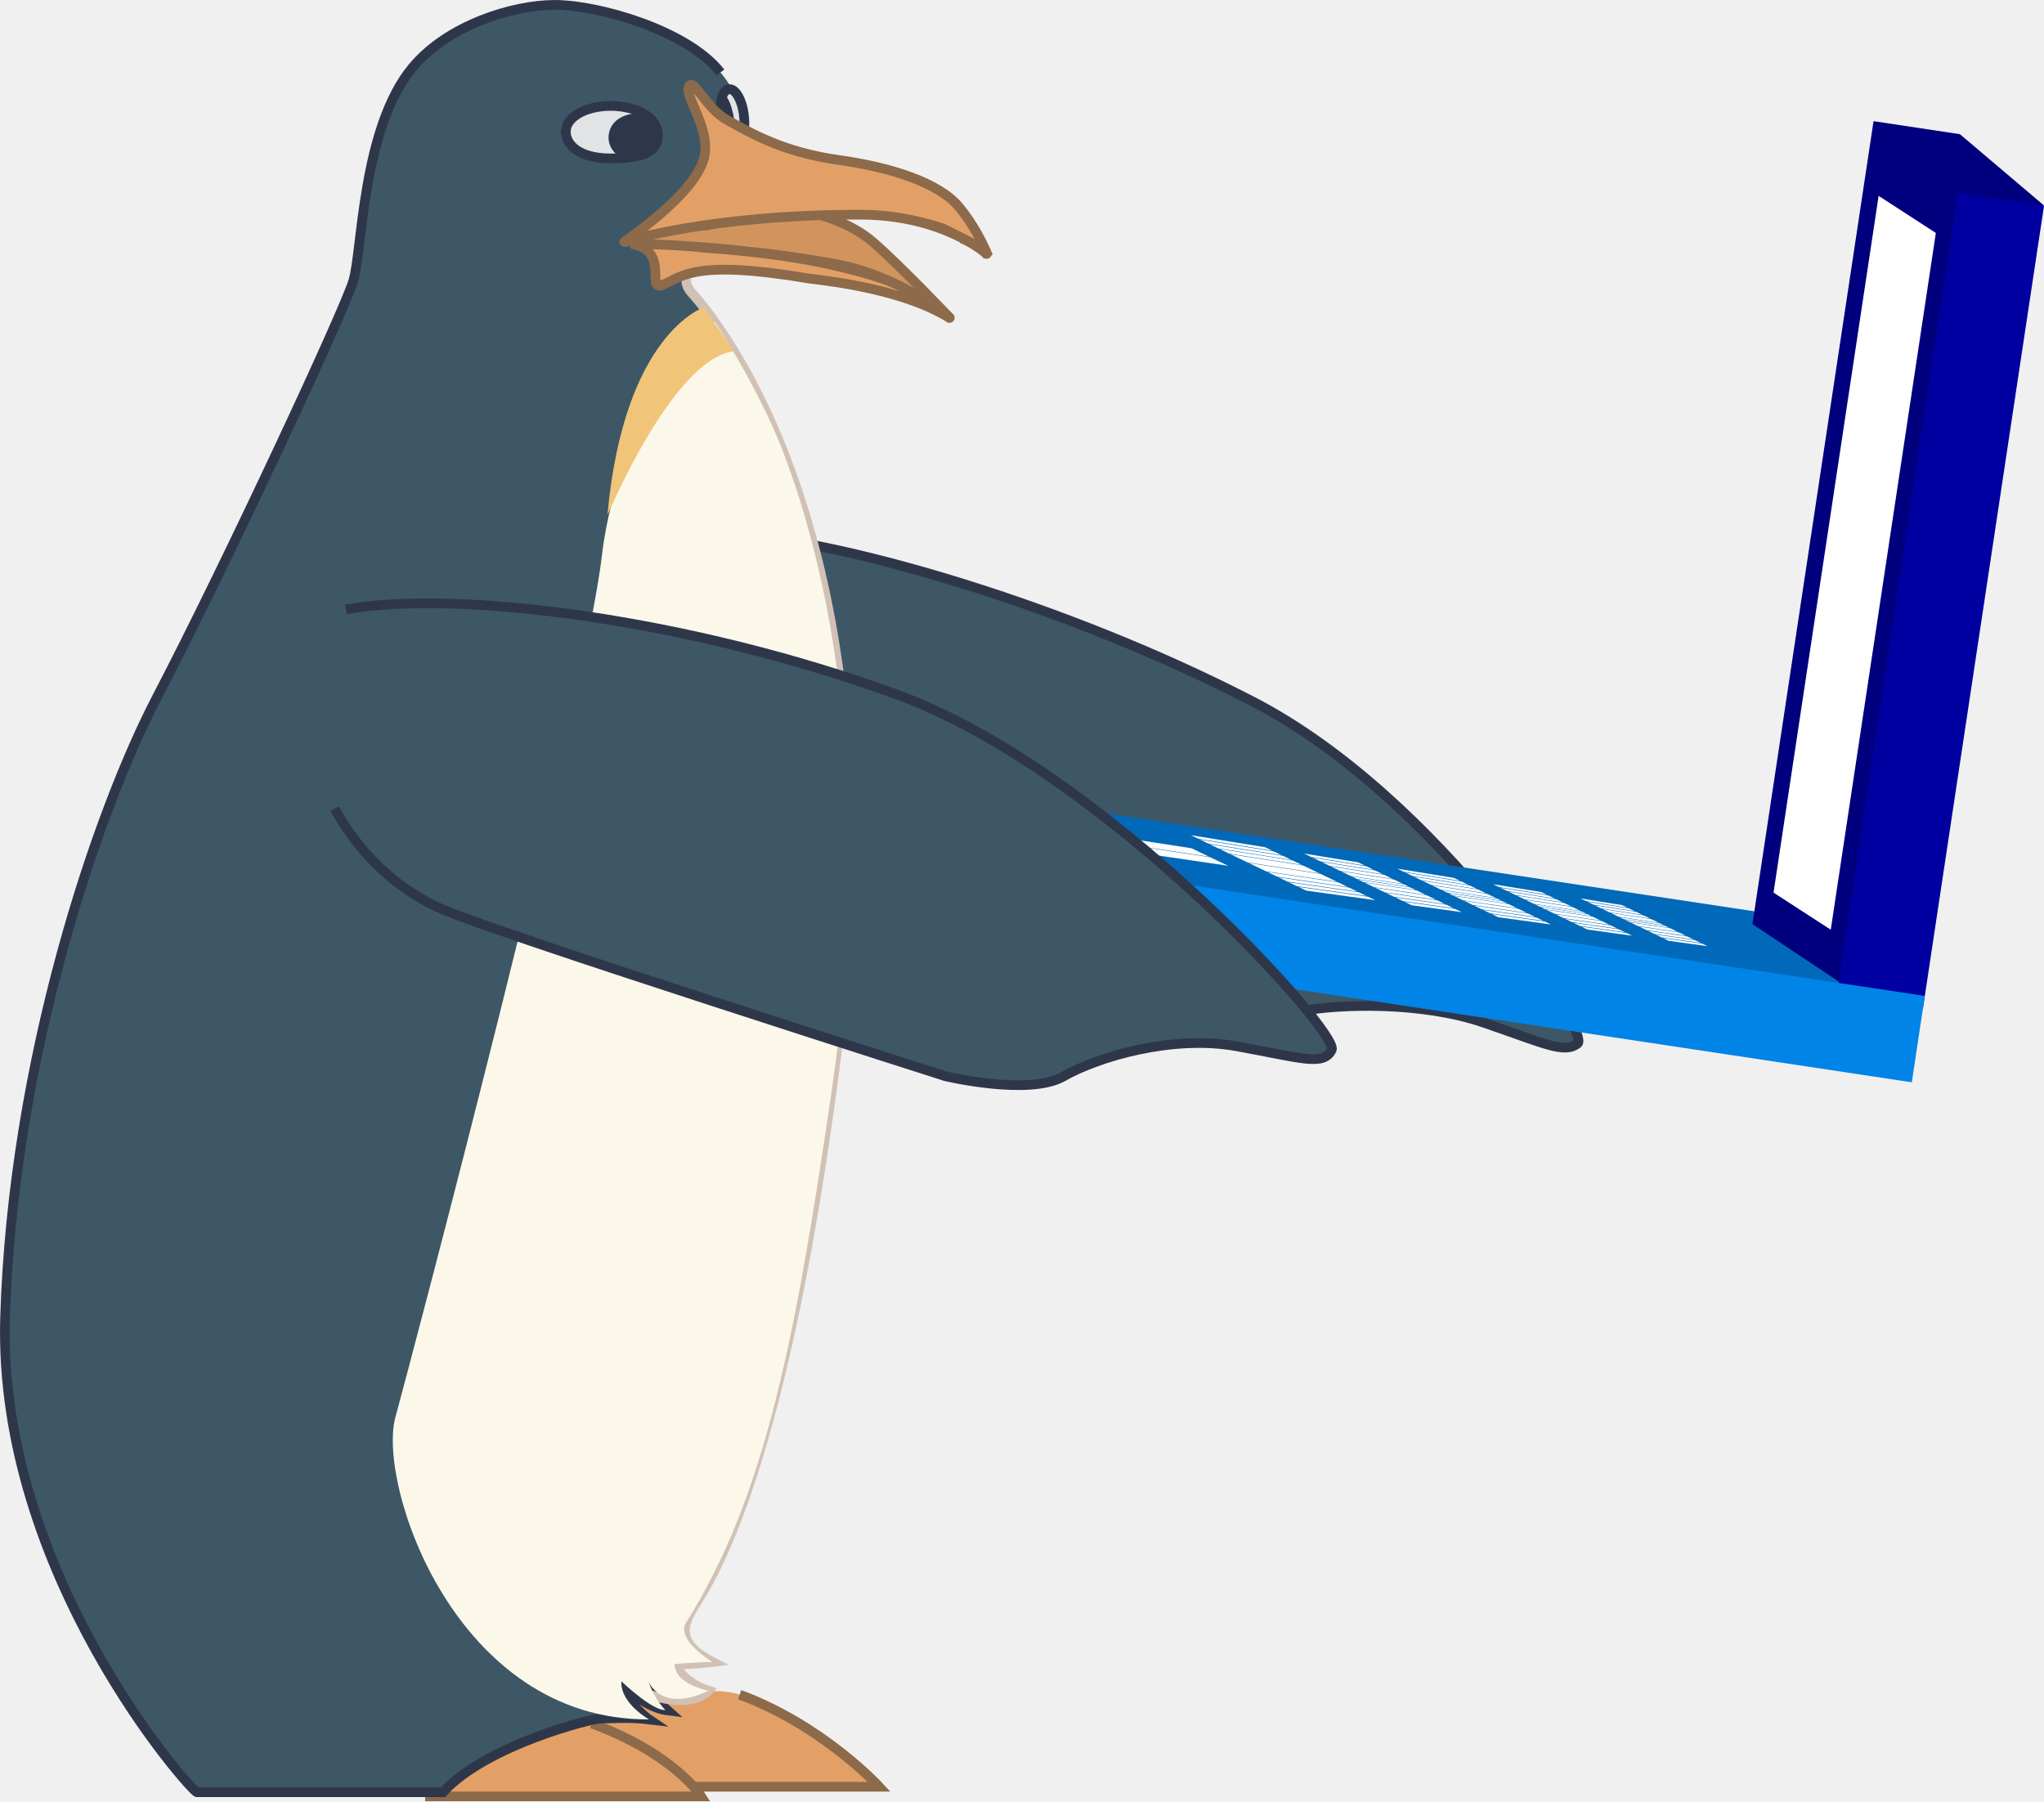
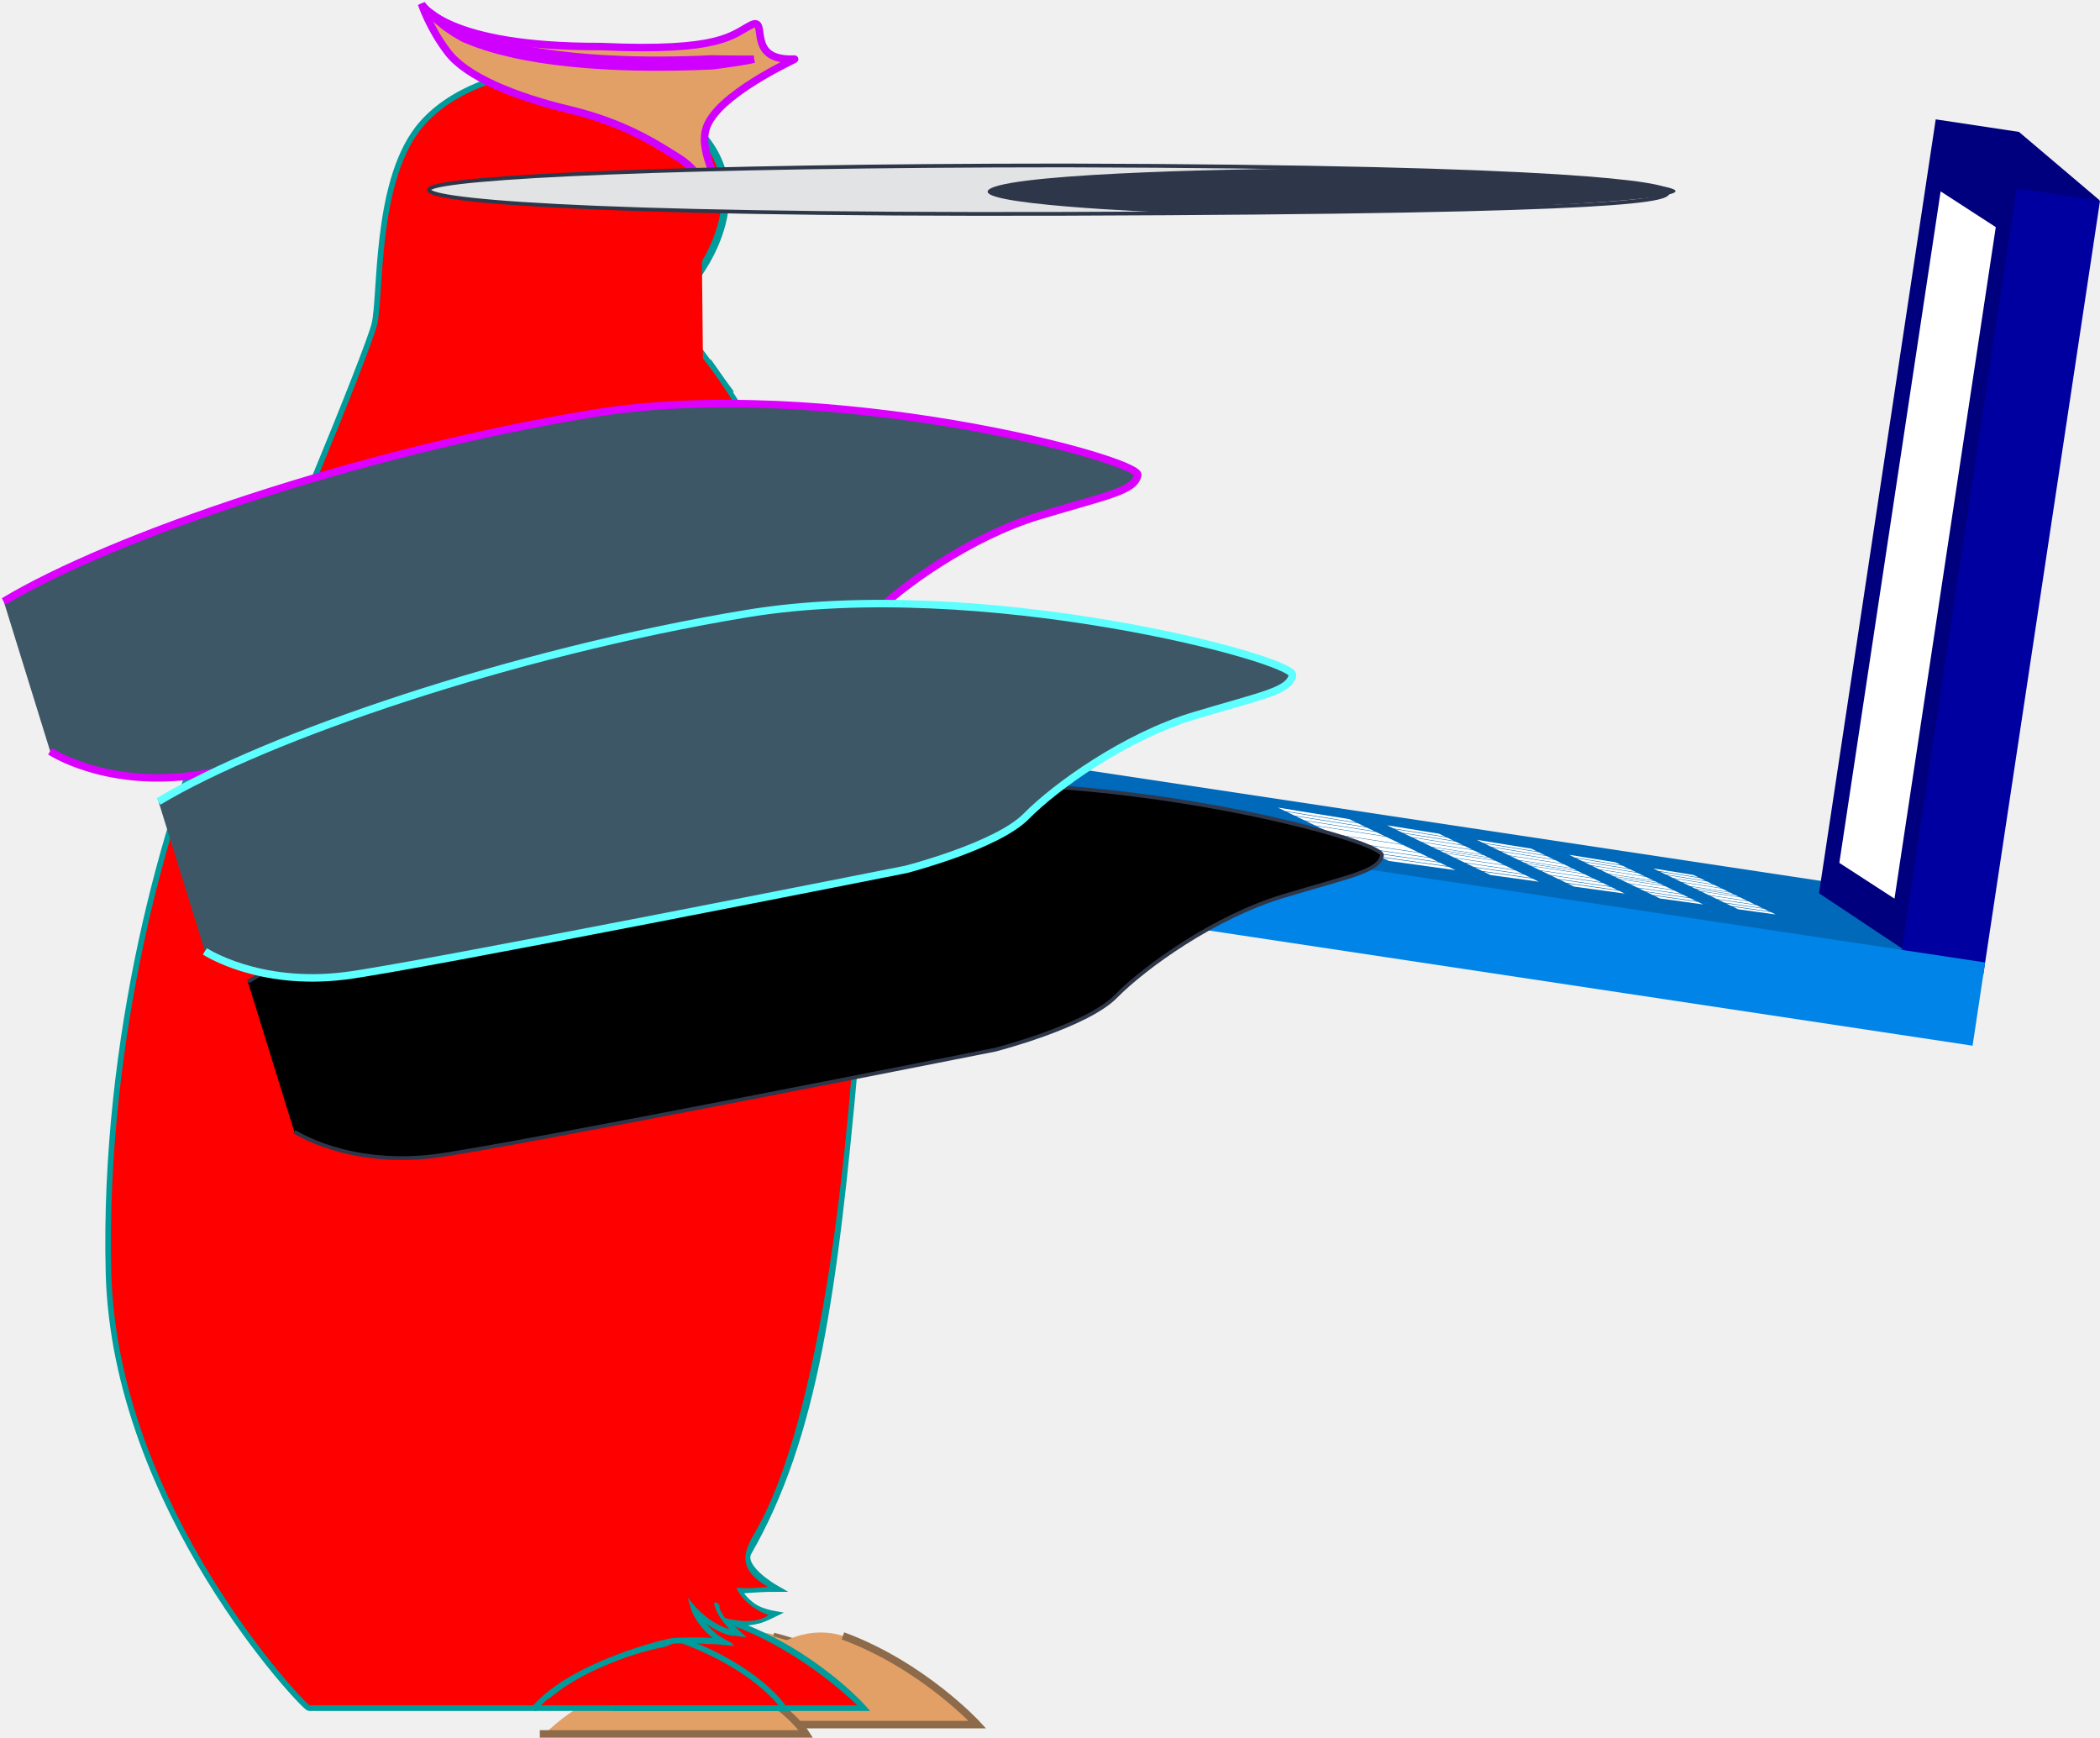
- <svg xmlns="http://www.w3.org/2000/svg" viewBox="0,0,105.299,92.792" height="92.792" width="105.299" version="1.1">
-   <g transform="translate(-218.0574,-133.6041)">
-     <g style="mix-blend-mode: normal" stroke-dashoffset="0" stroke-dasharray="" stroke-miterlimit="10" stroke-linejoin="miter" data-paper-data="{&quot;isPaintingLayer&quot;:true}">
-       <g stroke-linecap="butt" stroke-width="0.5" data-paper-data="{&quot;index&quot;:null}">
-         <path stroke="none" fill-rule="nonzero" fill="#e3a066" d="M243.263,225.58c3.93,-6.624 9.541,-4.651 9.541,-4.651c5.87,1.571 9.56,4.651 9.56,4.651h-19.1" />
-         <path stroke="#8d6a4a" fill-rule="evenodd" fill="none" d="M252.462,220.836c5.87,1.571 9.901,4.744 9.901,4.744h-19.459" />
+ <svg xmlns="http://www.w3.org/2000/svg" version="1.1" width="279.338" height="231.135" viewBox="0,0,279.338,231.135">
+   <g transform="translate(-86.72313,-64.5484)">
+     <g stroke-miterlimit="10">
+       <g stroke-width="0.5">
+         <path d="M166.749,293.775c9.779,-16.484 23.742,-11.573 23.742,-11.573c14.607,3.909 23.79,11.573 23.79,11.573h-47.531" fill="#e3a066" fill-rule="nonzero" stroke="none" />
+         <path d="M189.642,281.968c14.607,3.908 24.638,11.806 24.638,11.806h-48.424" fill="none" fill-rule="evenodd" stroke="#8d6a4a" />
      </g>
-       <g stroke-linecap="butt" stroke-width="0.5" data-paper-data="{&quot;index&quot;:null}">
-         <path stroke="none" fill-rule="nonzero" fill="#e3a066" d="M249.389,225.651c2.938,-6.624 7.02,-4.651 7.02,-4.651c4.276,1.571 6.943,4.651 6.943,4.651h-13.962" />
-         <path stroke="#8d6a4a" fill-rule="evenodd" fill="none" d="M256.16,220.906c4.276,1.571 7.191,4.744 7.191,4.744h-14.225" />
+       <g stroke-width="1">
+         <path d="M181.993,293.951c7.31,-16.484 17.469,-11.573 17.469,-11.573c10.64,3.909 17.276,11.573 17.276,11.573h-34.745" fill="#e3a066" fill-rule="nonzero" stroke="none" />
+         <path d="M198.844,282.144c10.64,3.908 17.894,11.806 17.894,11.806h-35.398" fill="none" fill-rule="evenodd" stroke="#8d6a4a" />
      </g>
-       <g stroke-linecap="butt" stroke-width="0.5" data-paper-data="{&quot;index&quot;:null}">
-         <path stroke="none" fill-rule="nonzero" fill="#3e5766" d="M255.47,161.066c6.041,0.358 17.602,3.76 27.118,8.674c9.516,4.913 17.442,17.074 16.748,17.619c-0.694,0.545 -1.694,0.006 -4.851,-1.074c-3.157,-1.081 -7.374,-0.977 -9.448,-0.584c-2.074,0.393 -6.068,-1.178 -6.068,-1.178c0,0 -20.656,-9.703 -23.289,-11.234c-3.392,-1.971 -3.97,-4.863 -3.97,-4.863" />
-         <path stroke="#2e374a" fill-rule="evenodd" fill="none" d="M255.47,161.066c6.041,0.358 17.602,3.76 27.118,8.674c9.516,4.913 17.442,17.074 16.748,17.619c-0.694,0.545 -1.694,0.006 -4.851,-1.074c-3.157,-1.081 -7.374,-0.977 -9.448,-0.584c-2.074,0.393 -6.068,-1.178 -6.068,-1.178c0,0 -20.656,-9.703 -23.289,-11.234c-3.392,-1.971 -3.97,-4.863 -3.97,-4.863" />
+       <g stroke-width="1">
+         <path d="M159.183,295.183c8.015,-7.874 20.701,-9.342 20.701,-9.342c10.64,3.909 14.044,9.342 14.044,9.342h-34.745" fill="#e3a066" fill-rule="nonzero" stroke="none" />
+         <path d="M179.885,285.841c10.64,3.909 14.044,9.342 14.044,9.342h-35.398" fill="none" fill-rule="evenodd" stroke="#8d6a4a" />
      </g>
-       <g stroke-linecap="butt" stroke-width="0.5" data-paper-data="{&quot;index&quot;:null}">
-         <path stroke="none" fill-rule="nonzero" fill="#e3a066" d="M240.223,226.146c3.221,-3.164 8.319,-3.754 8.319,-3.754c4.276,1.571 5.643,3.754 5.643,3.754h-13.962" />
-         <path stroke="#8d6a4a" fill-rule="evenodd" fill="none" d="M248.541,222.392c4.276,1.571 5.643,3.754 5.643,3.754h-14.225" />
-       </g>
-       <path stroke-linecap="butt" stroke-width="0.5" stroke="none" fill-rule="nonzero" fill="#3e5766" data-paper-data="{&quot;index&quot;:null}" d="M255.171,137.335c0.22,0.259 0.405,0.521 0.559,0.786c0.066,0.298 0.196,0.57 0.376,0.802c1.231,3.416 -1.973,6.892 -1.973,6.892c0,0 -1.572,2.816 0.187,3.625c-0.725,13.473 -2.933,41.428 -2.959,41.898c-0.038,0.675 -0.057,28.183 0.06,28.711c0.195,0.874 1.02,1.667 1.02,1.667c-1.354,-0.169 -2.371,-1.498 -2.371,-1.498c0.27,1.181 1.423,1.962 1.423,1.962c-1.021,-0.124 -2.054,-0.046 -2.516,-0.043c-0.42,0.002 -5.865,1.35 -8.099,3.797h-12.672c-0.252,0 -10.285,-11.222 -9.884,-24.47c0.401,-13.248 4.733,-26.011 7.818,-31.929c3.582,-6.873 9.657,-19.915 10.121,-21.465c0.464,-1.55 0.451,-7.855 3.049,-10.988c1.805,-2.177 5.158,-3.227 7.341,-3.227c2.182,0 6.719,1.354 8.523,3.481z" />
-       <path stroke-linecap="butt" stroke-width="NaN" stroke="none" fill-rule="nonzero" fill="#d2945d" d="M251.693,146.315c0,0 -0.456,-0.667 0.03,-1.085c0.641,-0.551 3.48,-1.933 3.48,-1.933c0,0 2.352,0.416 3.568,0.809c1.204,0.39 3.691,1.54 3.691,1.54l3.959,3.849c0,0 -3.39,-1.445 -5.988,-2.006c-2.264,-0.489 -8.739,-1.174 -8.739,-1.174z" />
-       <path stroke-linecap="butt" stroke-width="0.5" stroke="#2e374a" fill-rule="evenodd" fill="none" data-paper-data="{&quot;index&quot;:null}" d="M251.421,220.049c0.139,0.888 1.019,1.667 1.019,1.667c-1.354,-0.169 -2.371,-1.498 -2.371,-1.498c0.27,1.181 1.423,1.962 1.423,1.962c-1.021,-0.124 -2.054,-0.046 -2.515,-0.043c-0.42,0.002 -5.866,1.35 -8.1,3.797h-12.672c-0.252,0 -10.286,-11.222 -9.885,-24.47c0.402,-13.248 4.733,-26.011 7.818,-31.929c3.583,-6.873 9.657,-19.915 10.121,-21.465c0.464,-1.55 0.451,-7.855 3.049,-10.988c1.805,-2.177 5.159,-3.227 7.341,-3.227c2.182,0 6.8,1.287 8.524,3.481" />
-       <g stroke-linecap="butt" stroke-width="0.5" data-paper-data="{&quot;index&quot;:null}">
-         <path stroke="#d1c1b5" fill-rule="evenodd" fill="none" d="M253.614,147.038c0,0 -0.508,0.993 0.037,1.603c0.678,0.759 11.03,12.037 7.441,39.743c-2.941,22.698 -6.962,27.307 -7.438,28.24c-0.317,0.621 -0.861,1.588 1.107,2.6c0,0 -1.258,0.156 -1.959,0.103c0,0 0.422,0.951 1.751,1.374c0,0 -0.722,0.914 -2.95,0.239" />
-         <g stroke="none" fill-rule="nonzero">
-           <path fill="#fbf8ea" d="M254.864,150.172c0,0 1.951,2.863 3.367,6.275c3.091,7.805 4.712,19.386 2.687,33.247c-1.868,12.784 -3.416,20.988 -7.513,27.495c-0.562,0.892 1.357,2.037 1.357,2.037c-0.839,0 -1.959,0.103 -1.959,0.103c0.025,1.055 1.751,1.374 1.751,1.374c-2.479,1.182 -3.099,-0.494 -3.099,-0.494c0.344,0.981 0.878,1.489 0.878,1.489c-0.674,0.042 -2.264,-1.48 -2.264,-1.48c-0.063,1.139 1.423,1.962 1.423,1.962c-9.98,0.065 -14.013,-12.109 -13.065,-15.568c0.948,-3.459 9.776,-36.959 10.638,-44.384c0.861,-7.426 5.801,-12.056 5.801,-12.056" />
-           <path fill="#f0c579" d="M249.351,160.124c0.857,-9.372 4.968,-10.684 4.968,-10.684l1.547,2.259c-3.2,0.412 -6.526,8.538 -6.515,8.425" />
+       <g fill-rule="nonzero" stroke="none">
+         <path d="M207.098,174.671l1.67,-11.073l139.355,21.018l-1.67,11.073l-128.457,-12.076z" fill="#0069b9" stroke-width="0" />
+         <path d="M328.683,183.362l15.526,-102.938l11.073,1.67l10.71,9.081l-23.129,101.623z" fill="#00007e" stroke-width="0" />
+         <path d="M339.462,192.538l15.526,-102.938l11.073,1.67l-15.526,102.938z" fill="#0000a1" stroke-width="0" />
+         <path d="M217.877,183.847l1.67,-11.073l131.235,19.794l-1.67,11.073z" fill="#0084e7" stroke-width="0" />
+         <path d="M331.389,179.325l13.472,-89.322l7.336,4.756l-13.472,89.322z" fill="#ffffff" stroke-width="0" />
+         <g fill="#ffffff" stroke-width="1">
+           <path d="M301.38,181.105l-0.577,-0.277l5.992,0.912l0.552,0.265z" />
+           <path d="M298.462,179.703l6.075,0.952l0.939,0.451l-6.032,-0.931z" />
+           <path d="M321.139,185.33l-5.042,-0.718l-0.829,-0.398l5.075,0.734z" />
+           <path d="M303.311,182.033l-1.066,-0.512l5.942,0.888l1.023,0.492z" />
+           <path d="M302.103,181.452l-0.584,-0.281l5.966,0.899l0.559,0.269z" />
+           <path d="M282.561,177.568l-6.755,-1.043l-1.147,-0.551l6.803,1.065z" />
+           <path d="M305.555,183.111l-0.898,-0.431l5.857,0.847l0.86,0.413z" />
+           <path d="M304.491,182.6l-1.03,-0.495l5.899,0.867l0.988,0.475z" />
+           <path d="M299.593,180.246l6.032,0.931l1.028,0.494l-5.992,-0.912z" />
+           <path d="M284.682,178.588l-6.682,-1.007l-0.676,-0.325l6.71,1.021z" />
+           <path d="M313.997,183.603l-0.989,-0.475l5.148,0.769l0.951,0.457z" />
+           <path d="M278.82,177.974l-0.679,-0.327l6.681,1.007l0.652,0.313z" />
+           <path d="M312.867,183.06l-0.54,-0.259l5.169,0.779l0.518,0.249z" />
+           <path d="M314.73,182.25l0.869,0.417l-5.227,-0.807l-0.905,-0.435z" />
+           <path d="M297.232,179.112l-0.829,-0.399l6.148,0.987l0.793,0.381z" />
+           <path d="M315.101,184.134l-0.954,-0.458l5.111,0.751l0.918,0.441z" />
+           <path d="M277.183,177.188l-1.228,-0.59l6.755,1.043l1.183,0.568z" />
+           <path d="M313.782,181.795l0.783,0.377l-5.263,-0.824l-0.816,-0.392z" />
+           <path d="M291.588,180.31l-1.151,-0.553l6.986,1.044l1.1,0.529z" />
+           <path d="M292.852,180.917l-1.113,-0.535l6.935,1.019l1.064,0.511z" />
+           <path d="M321.323,185.419l0.717,0.345l-5.011,-0.703l-0.748,-0.359z" />
+           <path d="M293.991,181.464l-0.973,-0.468l6.886,0.996l0.928,0.446z" />
+           <path d="M280.127,176.399l-6.844,-1.086l-0.97,-0.466l6.885,1.105z" />
+           <path d="M308.304,180.868l-0.764,-0.367l5.327,0.855l0.733,0.352z" />
+           <path d="M285.087,177.185l-0.901,-0.433l7.228,1.16l0.858,0.413z" />
+           <path d="M311.559,184.029l0.777,0.373l-5.784,-0.812l-0.812,-0.39z" />
+           <path d="M297.415,179.199l6.112,0.969l0.846,0.407l-6.075,-0.951z" />
+           <path d="M281.297,176.961l-6.803,-1.065l-1.029,-0.495l6.844,1.086z" />
+           <path d="M290.296,179.689l-0.632,-0.304l7.014,1.057l0.603,0.29z" />
+           <path d="M285.269,177.273l7.186,1.14l0.914,0.439l-7.142,-1.119z" />
+           <path d="M289.524,179.318l-0.627,-0.301l7.044,1.072l0.597,0.287z" />
+           <path d="M287.456,178.324l-1.066,-0.512l7.142,1.118l1.016,0.488z" />
+           <path d="M287.606,178.396l7.092,1.095l1.102,0.529l-7.044,-1.072z" />
+           <path d="M312.188,182.734l-0.531,-0.255l5.191,0.79l0.509,0.245z" />
+           <path d="M272.11,174.75l-0.895,-0.43l6.921,1.122l0.859,0.413z" />
+           <path d="M270.916,175.771l-9.283,-1.433l-1.247,-0.599l9.348,1.464z" />
+           <path d="M302.063,183.03l0.793,0.381l-6.761,-0.935l-0.832,-0.4z" />
+           <path d="M286.8,179.606l-6.606,-0.971l-1.233,-0.593l6.654,0.994z" />
+           <path d="M279.404,179.85l0.923,0.443l-8.85,-1.225l-0.974,-0.468z" />
+           <path d="M263.983,175.467l-2.142,-1.029l-0.059,-0.028l9.283,1.433l2.099,1.009z" />
+           <path d="M283.984,176.655l-0.832,-0.4l7.266,1.178l0.794,0.382z" />
+           <path d="M290.569,181.417l0.859,0.413l-6.44,-0.891l-0.896,-0.43z" />
+           <path d="M307.338,180.403l-0.709,-0.341l5.355,0.868l0.681,0.327z" />
+           <path d="M266.334,176.598l-2.212,-1.063l9.181,1.384l2.108,1.013z" />
+           <path d="M296.201,178.616l-0.768,-0.369l6.181,1.002l0.735,0.353z" />
+           <path d="M270.298,178.503l-1.035,-0.497l8.955,1.275l0.98,0.471z" />
+           <path d="M312.54,184.5l0.733,0.352l-5.75,-0.796l-0.766,-0.368z" />
+           <path d="M317.234,185.159l5.011,0.703l0.677,0.325l-4.982,-0.689z" />
+           <path d="M288.098,180.23l-6.559,-0.948l-1.194,-0.574l6.606,0.971z" />
+           <path d="M289.453,180.88l0.912,0.438l-6.477,-0.909l-0.952,-0.457z" />
+           <path d="M269.57,175.124l-9.348,-1.464l-1.117,-0.537l9.406,1.492z" />
+           <path d="M278.034,179.192l-8.955,-1.275l-1.135,-0.545l9.014,1.303z" />
+           <path d="M301.017,182.527l0.841,0.404l-6.8,-0.954l-0.883,-0.424z" />
+           <path d="M310.521,181.933l5.227,0.807l0.059,0.028l0.9,0.433l-5.191,-0.79z" />
+           <path d="M276.791,178.595l-9.014,-1.303l-1.293,-0.621l9.078,1.334z" />
+           <path d="M289.268,180.792l-6.517,-0.928l-1.046,-0.503l6.559,0.948z" />
+           <path d="M267.126,173.95l-9.461,-1.518l-0.971,-0.467l9.511,1.542z" />
+           <path d="M268.328,174.527l-9.406,-1.492l-1.055,-0.507l9.461,1.518z" />
+           <path d="M245.554,172.69l-2.405,-1.156l13.627,2.103c0.02,0.01 0.039,0.019 0.059,0.028c0.828,0.398 1.562,0.751 2.202,1.057z" />
+           <path d="M243.326,173.216l-8.716,-1.281l-5.221,-2.506l-0.059,-0.028l8.924,1.377z" />
+           <path d="M261.477,175.884l-13.364,-1.964l-2.419,-1.163l13.483,2.032c1.062,0.509 1.838,0.878 2.3,1.094z" />
        </g>
      </g>
-       <g stroke-linecap="butt" data-paper-data="{&quot;index&quot;:null}">
-         <path stroke-width="1" stroke="none" fill-rule="nonzero" fill="#e2e3e4" d="M256.323,139.192c0.121,0.576 0.151,1.506 -0.311,1.624c-0.541,0.139 -0.693,-0.525 -0.779,-0.99c-0.071,-0.384 -0.171,-1.372 0.275,-1.647c0.345,-0.153 0.68,0.372 0.815,1.013" />
-         <path stroke-width="1" stroke="none" fill-rule="nonzero" fill="#2e374a" d="M255.914,140.821c-0.019,0.069 -0.218,0.014 -0.218,0.014c0,0 -0.272,-0.209 -0.426,-0.798c-0.153,-0.588 -0.072,-1.18 -0.072,-1.18c0,0 0.015,-0.307 0.093,-0.359c0.078,-0.053 0.335,0.083 0.529,0.948c0.195,0.867 0.092,1.376 0.092,1.376" />
-         <path stroke-width="0.5" stroke="#2e374a" fill-rule="evenodd" fill="none" d="M256.019,140.858c-0.541,0.139 -0.693,-0.525 -0.779,-0.99c-0.071,-0.384 -0.171,-1.372 0.275,-1.647c0.345,-0.153 0.68,0.372 0.815,1.013c0.121,0.576 0.151,1.506 -0.311,1.624z" />
+       <g fill="#ff0000" stroke="#009b9b">
+         <path d="M168.366,291.631c6.369,-15.649 16.183,-10.987 16.183,-10.987c10.236,3.711 16.802,10.987 16.802,10.987h-32.985" fill-rule="nonzero" stroke-width="1" />
+         <path d="M183.954,280.422c10.236,3.71 17.397,11.208 17.397,11.208h-33.605" fill-rule="evenodd" stroke-width="0.5" />
+         <path d="M157.784,291.631c7.336,-7.475 19.329,-8.869 19.329,-8.869c10.236,3.711 13.656,8.869 13.656,8.869h-32.985" fill-rule="nonzero" stroke-width="1" />
+         <path d="M177.113,282.762c10.236,3.711 13.656,8.869 13.656,8.869h-33.605" fill-rule="evenodd" stroke-width="0.5" />
+         <path d="M179.914,82.323c8.178,9.045 -1.338,20.034 -1.338,20.034c0,0 -3.343,6.652 0.917,8.564c0.058,31.828 -1.487,97.871 -1.487,98.981c0,1.594 3.569,66.58 3.915,67.826c0.575,2.066 2.628,3.937 2.628,3.937c-3.221,-0.399 -5.799,-3.539 -5.799,-3.539c0.793,2.79 3.619,4.635 3.619,4.635c-2.429,-0.293 -4.858,-0.108 -5.949,-0.1c-0.991,0.004 -13.679,3.188 -18.635,8.97h-29.937c-0.595,0 -25.773,-26.512 -26.566,-57.808c-0.793,-31.297 7.763,-61.448 14.274,-75.431c7.56,-16.237 20.197,-47.046 21.089,-50.71c0.892,-3.662 0.033,-18.557 5.759,-25.958c3.978,-5.143 11.762,-7.624 16.918,-7.624c5.154,0 16.052,3.199 20.593,8.223" fill-rule="nonzero" stroke-width="1" />
+         <path d="M180.876,112.649c0,0 4.985,6.764 8.778,14.825c8.327,18.438 13.68,45.799 10.715,78.543c-2.734,30.201 -5.312,49.583 -14.138,64.955c-1.21,2.107 3.472,4.812 3.472,4.812c-1.983,0 -4.614,0.243 -4.614,0.243c0.197,2.492 4.317,3.245 4.317,3.245c-5.7,2.791 -7.386,-1.167 -7.386,-1.167c0.942,2.318 2.271,3.519 2.271,3.519c-1.587,0.099 -5.542,-3.496 -5.542,-3.496c0,2.691 3.619,4.634 3.619,4.634c-23.568,0.153 -34.695,-28.606 -32.911,-36.778c1.784,-8.172 18.24,-87.312 19.299,-104.853c1.058,-17.542 12.12,-28.48 12.12,-28.48" fill-rule="nonzero" stroke-width="1" />
+         <path d="M169.159,136.16c0.794,-22.141 10.334,-25.239 10.334,-25.239l3.952,5.337c-7.505,0.972 -14.294,20.171 -14.285,19.902" fill-rule="nonzero" stroke-width="1" />
+         <path d="M177.511,105.247c0,0 -1.071,2.346 0.297,3.788c1.702,1.794 27.639,28.437 22.8,93.889c-3.966,53.622 -12.86,64.51 -13.862,66.715c-0.667,1.467 -1.825,3.751 2.957,6.143c0,0 -2.951,0.368 -4.614,0.244c0,0 1.121,2.247 4.317,3.245c0,0 -1.585,2.159 -6.938,0.565" fill-rule="evenodd" stroke-width="0.5" />
+         <path d="M181.922,277.728c0.446,2.097 2.627,3.937 2.627,3.937c-3.221,-0.399 -5.799,-3.539 -5.799,-3.539c0.793,2.79 3.619,4.635 3.619,4.635c-2.429,-0.293 -4.858,-0.108 -5.948,-0.1c-0.991,0.004 -13.68,3.188 -18.636,8.97h-29.936c-0.595,0 -25.774,-26.512 -26.567,-57.808c-0.792,-31.297 7.764,-61.448 14.274,-75.431c7.561,-16.237 20.197,-47.046 21.089,-50.71c0.892,-3.662 0.035,-18.557 5.759,-25.958c3.979,-5.143 11.763,-7.624 16.918,-7.624c5.155,0 16.232,3.04 20.595,8.223" fill-rule="evenodd" stroke-width="0.5" />
      </g>
-       <path stroke-linecap="butt" stroke-width="1" stroke="none" fill-rule="nonzero" fill="#e2e3e4" d="M247.217,140.215c0.102,-0.66 1.077,-1.257 2.544,-1.194c1.947,0.157 2.215,1.147 2.194,1.539c-0.026,0.476 -0.181,1.163 -2.415,1.163c-1.909,0 -2.414,-0.915 -2.322,-1.508" />
-       <path stroke-linecap="butt" stroke-width="1" stroke="none" fill-rule="nonzero" fill="#2e374a" d="M250.001,141.702c0,0 -0.75,-0.436 -0.566,-1.266c0.185,-0.827 1.108,-1.01 1.453,-0.98c0.344,0.029 0.612,0.303 0.612,0.303c0,0 0.722,0.517 0.515,1.084c-0.207,0.568 -1.143,0.82 -1.143,0.82c0,0 -0.75,0.096 -0.871,0.038" />
-       <path stroke-linecap="butt" stroke-width="0.5" stroke="#2e374a" fill-rule="evenodd" fill="none" d="M247.215,140.258c0.102,-0.66 1.077,-1.257 2.544,-1.194c1.947,0.157 2.215,1.147 2.194,1.539c-0.026,0.476 -0.181,1.163 -2.415,1.163c-1.909,0 -2.414,-0.915 -2.322,-1.508z" />
-       <path stroke-linecap="round" stroke-width="0.5" stroke="#8d6a4a" fill-rule="nonzero" fill="none" data-paper-data="{&quot;index&quot;:null}" d="M258.337,144.287c0,0 2.898,0.24 4.676,1.772c1.4,1.206 3.973,3.919 3.973,3.919" />
-       <g stroke-linecap="butt" stroke-width="0.5" data-paper-data="{&quot;index&quot;:null}">
-         <path stroke="none" fill-rule="nonzero" fill="#e3a066" d="M252.215,148.272c-0.945,0.406 0.419,-1.766 -1.642,-2.111c1.459,0.037 2.904,0.128 4.348,0.135c0.15,0.001 0.343,-0.017 0.554,-0.041c0.086,0.005 0.172,0.003 0.256,-0.005c0.36,0.003 0.729,-0.023 1.107,0.055c0.305,0.063 3.169,0.601 4.057,0.86c1.835,0.536 4.098,1.06 5.647,2.417c0.164,0.143 0.336,0.292 0.506,0.449c-1.18,-0.753 -3.346,-1.624 -7.282,-2.073c-5.925,-1.008 -6.56,-0.113 -7.552,0.314z" />
-         <path stroke="none" fill-rule="nonzero" fill="#8d6a4a" d="M252.967,146.292c0.155,-0.007 0.332,-0.015 0.528,-0.025c0.476,0.015 0.951,0.027 1.426,0.029c0.05,0 0.106,-0.002 0.165,-0.005c1.278,0.1 2.868,0.271 4.495,0.563c0.541,0.116 1.029,0.227 1.314,0.311c1.835,0.536 4.098,1.06 5.647,2.417c0.087,0.077 0.177,0.155 0.268,0.235c-0.27,-0.162 -0.575,-0.332 -0.9,-0.538c-0.343,-0.194 -0.723,-0.384 -1.134,-0.567c-0.414,-0.175 -0.854,-0.349 -1.317,-0.505c-0.927,-0.313 -1.936,-0.575 -2.955,-0.789c-2.038,-0.429 -4.111,-0.652 -5.665,-0.767c-0.39,-0.011 -0.745,-0.061 -1.06,-0.111c-0.315,-0.041 -0.591,-0.075 -0.817,-0.104c-0.227,-0.027 -0.406,-0.048 -0.528,-0.062c-0.12,-0.014 -0.187,-0.015 -0.187,-0.015z" />
-         <path stroke="#8d6a4a" fill-rule="evenodd" fill="none" d="M261.032,147.19c3.508,0.635 6.016,2.841 6.016,2.841c-1.18,-0.753 -3.346,-1.624 -7.282,-2.073c-5.925,-1.008 -6.56,-0.113 -7.552,0.314c-0.945,0.406 0.419,-1.766 -1.642,-2.111c0,0 4.954,0.032 10.459,1.029z" />
+       <g stroke="#d000ff">
+         <path d="M192.418,72.411c0.235,-0.011 -10.586,4.775 -11.813,9.37c-0.938,3.514 2.528,7.831 1.398,8.697c-0.753,0.578 -1.963,-3.004 -4.836,-4.825c-3.075,-1.949 -7.38,-4.771 -14.753,-6.536c-7.374,-1.766 -13.618,-4.399 -16.074,-7.566c-2.457,-3.168 -3.553,-6.503 -3.553,-6.503c0,0 2.951,5.769 23.874,5.692c15.989,0.724 17.431,-1.565 19.945,-2.849c2.514,-1.282 -0.942,4.84 5.811,4.519" fill="#e3a066" fill-rule="nonzero" stroke-width="1" />
+         <path d="M187.04,72.415c0,0 -0.684,0.167 -1.89,0.36c-0.605,0.089 -1.34,0.197 -2.182,0.322c-0.423,0.056 -0.873,0.116 -1.346,0.18c-0.475,0.056 -0.978,0.036 -1.499,0.07c-4.181,0.162 -9.768,0.217 -15.34,-0.23c-2.786,-0.221 -5.565,-0.562 -8.147,-1.049c-1.292,-0.243 -2.531,-0.535 -3.699,-0.839c-1.165,-0.326 -2.255,-0.678 -3.247,-1.05c-0.485,-0.215 -0.976,-0.359 -1.404,-0.59c-0.418,-0.245 -0.817,-0.478 -1.19,-0.696c-0.721,-0.486 -1.342,-0.905 -1.806,-1.32c-0.491,-0.375 -0.807,-0.75 -1.036,-0.984c-0.226,-0.238 -0.347,-0.364 -0.347,-0.364c0,0 0.142,0.103 0.408,0.295c0.265,0.193 0.64,0.484 1.17,0.779c0.505,0.33 1.171,0.643 1.924,0.997c0.777,0.315 1.656,0.637 2.6,1.044c0.962,0.361 2.023,0.704 3.162,1.022c1.145,0.298 2.36,0.584 3.631,0.824c2.543,0.48 5.292,0.817 8.051,1.036c5.523,0.444 11.08,0.39 15.235,0.228c1.037,-0.082 1.992,-0.063 2.841,-0.035c0.848,0.008 1.587,0.013 2.196,0.018c0.609,0 1.089,-0 1.416,-0.001c0.322,-0 0.5,-0.016 0.5,-0.016" fill="#8d6a4a" fill-rule="nonzero" stroke-width="1" />
+         <path d="M192.418,72.411c0.235,-0.011 -10.586,4.775 -11.813,9.37c-0.938,3.514 2.528,7.831 1.398,8.697c-0.753,0.578 -1.963,-3.004 -4.836,-4.825c-3.075,-1.949 -7.38,-4.771 -14.753,-6.536c-7.374,-1.766 -13.618,-4.399 -16.074,-7.566c-2.457,-3.168 -3.553,-6.503 -3.553,-6.503c0,0 2.951,5.769 23.874,5.692c15.989,0.724 17.431,-1.565 19.945,-2.849c2.514,-1.282 -0.942,4.84 5.811,4.519z" fill="none" fill-rule="evenodd" stroke-width="0.5" />
      </g>
-       <g stroke-width="0.5" data-paper-data="{&quot;index&quot;:null}">
-         <path stroke-linecap="butt" stroke="none" fill-rule="nonzero" fill="#e3a066" d="M252.644,144.126c0.646,-0.699 1.717,-2.544 1.717,-2.544c0.25,-1.517 -1.168,-3.162 -0.77,-3.579c0.265,-0.278 0.819,1.166 1.944,1.794c1.204,0.672 2.892,1.651 5.696,2.043c2.804,0.392 5.211,1.201 6.219,2.412c1.008,1.211 1.512,2.557 1.512,2.557c0,0 -0.276,-0.497 -1.366,-0.923c-0.456,-0.3 -1.042,-0.498 -1.667,-0.63c-0.65,-0.323 -1.69,-0.354 -2.261,-0.451c-2.174,-0.368 -4.421,-0.017 -6.632,0.046c-0.134,0.004 -0.268,0.029 -0.402,0.064c-0.227,0.005 -0.449,0.09 -0.666,0.191c-0.109,0.025 -0.218,0.042 -0.326,0.043l-0.008,-0.006c-0.082,0.022 -0.182,0.052 -0.294,0.09c-0.275,0.015 -0.536,0.096 -0.771,0.23c-1.394,0.052 -2.339,0.18 -3.581,0.567c-0.209,-0.028 -0.463,-0.02 -0.771,0.035c0,0 1.702,-1.155 2.428,-1.941z" />
-         <path stroke-linecap="butt" stroke="none" fill-rule="nonzero" fill="#8d6a4a" d="M267.387,145.76c-0.42,-0.231 -0.924,-0.391 -1.457,-0.504c-0.65,-0.323 -1.69,-0.354 -2.261,-0.451c-2.174,-0.368 -4.421,-0.017 -6.632,0.046c-0.134,0.004 -0.268,0.029 -0.402,0.064c-0.227,0.005 -0.449,0.09 -0.666,0.191c-0.109,0.025 -0.218,0.042 -0.326,0.043l-0.008,-0.006c-0.082,0.022 -0.182,0.052 -0.294,0.09c-0.275,0.015 -0.536,0.096 -0.771,0.23c-0.661,0.025 -1.221,0.066 -1.76,0.145l0.111,-0.038c0.223,-0.066 0.495,-0.146 0.806,-0.238c0.156,-0.044 0.323,-0.09 0.498,-0.139c0.176,-0.046 0.364,-0.061 0.558,-0.1c1.557,-0.265 3.642,-0.552 5.736,-0.628c1.047,-0.039 2.094,-0.027 3.073,0.055c0.49,0.041 0.96,0.105 1.405,0.177c0.444,0.081 0.862,0.178 1.243,0.287c0.187,0.067 0.375,0.104 0.541,0.181c0.163,0.083 0.319,0.162 0.464,0.235c0.283,0.17 0.527,0.316 0.712,0.468c0.194,0.134 0.323,0.276 0.415,0.363c0.091,0.089 0.14,0.136 0.14,0.136c0,0 -0.056,-0.036 -0.161,-0.105c-0.104,-0.068 -0.253,-0.172 -0.459,-0.271c-0.141,-0.082 -0.312,-0.156 -0.505,-0.232z" />
-         <path stroke-linecap="butt" stroke="#8d6a4a" fill-rule="evenodd" fill="none" d="M250.987,146.031c-0.209,-0.028 -0.463,-0.02 -0.771,0.035c-0.088,0.016 3.818,-2.501 4.145,-4.484c0.25,-1.517 -1.168,-3.162 -0.77,-3.579c0.265,-0.278 0.819,1.166 1.944,1.794c1.204,0.672 2.892,1.651 5.696,2.043c2.804,0.392 5.211,1.201 6.219,2.412c1.008,1.211 1.512,2.557 1.512,2.557c0,0 -0.276,-0.497 -1.366,-0.923" />
-         <path stroke-linecap="round" stroke="#8d6a4a" fill-rule="nonzero" fill="none" d="M250.987,146.031c-0.209,-0.028 -0.463,-0.02 -0.771,0.035c0,0 4.385,-1.41 12.148,-1.403c4.276,0.004 6.526,2.023 6.526,2.023" />
+       <g>
+         <path d="M143.791,89.558c1.67,-1.576 33.695,-3.097 84.545,-3.105c67.741,0.164 79.787,2.484 80.156,3.418c0.446,1.131 -2.978,2.778 -80.204,3.017c-65.96,0.204 -85.994,-1.914 -84.497,-3.33" fill="#e2e3e4" fill-rule="nonzero" stroke="none" stroke-width="1" />
+         <path d="M241.687,92.799c0,0 -27.186,-1.038 -23.191,-3.183c4.006,-2.139 35.389,-2.705 47.382,-2.667c11.986,0.037 22.041,0.711 22.041,0.711c0,0 26.443,1.247 20.916,2.724c-5.527,1.477 -37.14,2.225 -37.14,2.225c0,0 -25.641,0.327 -30.007,0.191" fill="#2e374a" fill-rule="nonzero" stroke="none" stroke-width="1" />
+         <path d="M143.858,89.659c1.67,-1.576 33.695,-3.097 84.545,-3.105c67.741,0.164 79.788,2.484 80.156,3.418c0.446,1.131 -2.978,2.778 -80.204,3.017c-65.96,0.204 -85.994,-1.914 -84.497,-3.33z" fill="none" fill-rule="evenodd" stroke="#2e374a" stroke-width="0.5" />
      </g>
-       <g stroke-linecap="butt" stroke="none" fill-rule="nonzero">
-         <path stroke-width="0" fill="#0069b9" d="M259.477,177.718l0.671,-4.45l56,8.446l-0.671,4.45l-51.62,-4.853z" />
-         <path stroke-width="0" fill="#00007e" d="M308.336,181.211l6.239,-41.365l4.45,0.671l4.304,3.649l-9.294,40.837z" />
-         <path stroke-width="0" fill="#0000a1" d="M312.668,184.898l6.239,-41.365l4.45,0.671l-6.239,41.365z" />
-         <path stroke-width="0" fill="#0084e7" d="M263.809,181.406l0.671,-4.45l52.737,7.954l-0.671,4.45z" />
-         <path stroke-width="0" fill="#ffffff" d="M309.423,179.588l5.414,-35.894l2.948,1.911l-5.414,35.894z" />
-         <g stroke-width="1" fill="#ffffff">
-           <path d="M297.364,180.304l-0.232,-0.111l2.408,0.366l0.222,0.107z" />
-           <path d="M296.192,179.74l2.441,0.382l0.378,0.181l-2.424,-0.374z" />
-           <path d="M305.304,182.002l-2.026,-0.288l-0.333,-0.16l2.039,0.295z" />
-           <path d="M298.14,180.676l-0.428,-0.206l2.388,0.357l0.411,0.198z" />
-           <path d="M297.655,180.443l-0.235,-0.113l2.398,0.361l0.225,0.108z" />
-           <path d="M289.802,178.883l-2.715,-0.419l-0.461,-0.222l2.734,0.428z" />
-           <path d="M299.042,181.11l-0.361,-0.173l2.354,0.34l0.345,0.166z" />
-           <path d="M298.614,180.904l-0.414,-0.199l2.371,0.348l0.397,0.191z" />
-           <path d="M296.646,179.959l2.424,0.374l0.413,0.199l-2.408,-0.366z" />
-           <path d="M290.654,179.292l-2.685,-0.405l-0.272,-0.131l2.696,0.41z" />
-           <path d="M302.435,181.308l-0.397,-0.191l2.069,0.309l0.382,0.184z" />
-           <path d="M288.298,179.046l-0.273,-0.131l2.685,0.405l0.262,0.126z" />
-           <path d="M301.981,181.09l-0.217,-0.104l2.077,0.313l0.208,0.1z" />
-           <path d="M302.729,180.764l0.349,0.168l-2.1,-0.324l-0.364,-0.175z" />
-           <path d="M295.698,179.503l-0.333,-0.16l2.471,0.397l0.319,0.153z" />
-           <path d="M302.878,181.521l-0.383,-0.184l2.054,0.302l0.369,0.177z" />
-           <path d="M287.641,178.73l-0.494,-0.237l2.715,0.419l0.475,0.228z" />
-           <path d="M302.348,180.581l0.315,0.151l-2.115,-0.331l-0.328,-0.158z" />
-           <path d="M293.429,179.984l-0.463,-0.222l2.807,0.419l0.442,0.213z" />
-           <path d="M293.937,180.228l-0.447,-0.215l2.787,0.41l0.428,0.205z" />
-           <path d="M305.378,182.037l0.288,0.139l-2.014,-0.283l-0.301,-0.144z" />
-           <path d="M294.395,180.448l-0.391,-0.188l2.767,0.4l0.373,0.179z" />
-           <path d="M288.824,178.412l-2.75,-0.436l-0.39,-0.187l2.767,0.444z" />
-           <path d="M300.147,180.208l-0.307,-0.148l2.141,0.344l0.294,0.141z" />
-           <path d="M290.817,178.729l-0.362,-0.174l2.905,0.466l0.345,0.166z" />
-           <path d="M301.455,181.479l0.312,0.15l-2.324,-0.326l-0.326,-0.157z" />
-           <path d="M295.771,179.538l2.456,0.39l0.34,0.163l-2.441,-0.382z" />
-           <path d="M289.294,178.638l-2.734,-0.428l-0.414,-0.199l2.75,0.436z" />
-           <path d="M292.91,179.735l-0.254,-0.122l2.819,0.425l0.242,0.117z" />
-           <path d="M290.89,178.764l2.888,0.458l0.367,0.176l-2.87,-0.449z" />
-           <path d="M292.6,179.585l-0.252,-0.121l2.831,0.431l0.24,0.115z" />
-           <path d="M291.769,179.186l-0.428,-0.206l2.87,0.449l0.408,0.196z" />
-           <path d="M291.829,179.215l2.85,0.44l0.443,0.213l-2.831,-0.431z" />
-           <path d="M301.708,180.958l-0.213,-0.103l2.086,0.317l0.205,0.098z" />
-           <path d="M285.602,177.75l-0.36,-0.173l2.781,0.451l0.345,0.166z" />
-           <path d="M285.122,178.16l-3.73,-0.576l-0.501,-0.241l3.757,0.588z" />
-           <path d="M297.639,181.077l0.319,0.153l-2.717,-0.376l-0.334,-0.161z" />
-           <path d="M291.506,179.701l-2.655,-0.39l-0.496,-0.238l2.674,0.399z" />
-           <path d="M288.533,179.799l0.371,0.178l-3.556,-0.492l-0.391,-0.188z" />
-           <path d="M282.336,178.038l-0.861,-0.414l-0.024,-0.011l3.73,0.576l0.844,0.405z" />
-           <path d="M290.374,178.516l-0.334,-0.161l2.92,0.474l0.319,0.153z" />
-           <path d="M293.02,180.429l0.345,0.166l-2.588,-0.358l-0.36,-0.173z" />
-           <path d="M299.759,180.022l-0.285,-0.137l2.152,0.349l0.273,0.131z" />
-           <path d="M283.281,178.492l-0.889,-0.427l3.69,0.556l0.847,0.407z" />
-           <path d="M295.283,179.303l-0.308,-0.148l2.484,0.403l0.295,0.142z" />
-           <path d="M284.874,179.258l-0.416,-0.2l3.599,0.512l0.394,0.189z" />
-           <path d="M301.849,181.668l0.294,0.141l-2.311,-0.32l-0.308,-0.148z" />
-           <path d="M303.735,181.933l2.014,0.283l0.272,0.131l-2.002,-0.277z" />
-           <path d="M292.027,179.952l-2.636,-0.381l-0.48,-0.231l2.655,0.39z" />
-           <path d="M292.571,180.213l0.366,0.176l-2.603,-0.365l-0.382,-0.184z" />
-           <path d="M284.581,177.9l-3.757,-0.588l-0.449,-0.216l3.78,0.599z" />
-           <path d="M287.983,179.535l-3.599,-0.512l-0.456,-0.219l3.622,0.524z" />
-           <path d="M297.218,180.875l0.338,0.162l-2.733,-0.383l-0.355,-0.171z" />
-           <path d="M301.038,180.636l2.1,0.324l0.024,0.011l0.362,0.174l-2.086,-0.317z" />
-           <path d="M287.483,179.295l-3.622,-0.524l-0.519,-0.25l3.648,0.536z" />
-           <path d="M292.497,180.178l-2.619,-0.373l-0.42,-0.202l2.636,0.381z" />
-           <path d="M283.599,177.428l-3.802,-0.61l-0.39,-0.188l3.822,0.62z" />
-           <path d="M284.082,177.66l-3.78,-0.599l-0.424,-0.204l3.802,0.61z" />
-           <path d="M274.931,176.922l-0.966,-0.464l5.476,0.845c0.008,0.004 0.016,0.008 0.024,0.011c0.333,0.16 0.628,0.302 0.885,0.425z" />
-           <path d="M274.035,177.133l-3.503,-0.515l-2.098,-1.007l-0.024,-0.011l3.586,0.554z" />
-           <path d="M281.329,178.206l-5.37,-0.789l-0.972,-0.467l5.418,0.817c0.427,0.204 0.738,0.353 0.924,0.44z" />
-         </g>
+       <g fill="#000000">
+         <path d="M119.705,195.129c14.288,-8.593 47.035,-19.811 78.186,-24.976c31.151,-5.165 73.137,6.062 72.66,8.177c-0.477,2.115 -3.794,2.615 -13.037,5.386c-9.244,2.77 -18.515,9.45 -22.395,13.394c-3.88,3.945 -15.979,7.055 -15.979,7.055c0,0 -65.708,13.064 -74.669,14.165c-11.541,1.419 -18.588,-3.26 -18.588,-3.26" fill-rule="nonzero" stroke="none" stroke-width="1" />
+         <path d="M119.705,195.129c14.288,-8.593 47.035,-19.811 78.186,-24.976c31.151,-5.165 73.137,6.062 72.66,8.177c-0.477,2.115 -3.794,2.615 -13.037,5.386c-9.244,2.77 -18.515,9.45 -22.395,13.394c-3.88,3.945 -15.979,7.055 -15.979,7.055c0,0 -65.708,13.064 -74.669,14.165c-11.541,1.419 -18.588,-3.26 -18.588,-3.26" fill-rule="evenodd" stroke="#2e374a" stroke-width="0.5" />
      </g>
-       <g stroke-linecap="butt" stroke-width="0.5" data-paper-data="{&quot;index&quot;:null}">
-         <path stroke="none" fill-rule="nonzero" fill="#3e5766" d="M235.879,164.993c5.711,-1.018 17.709,0.484 28.415,4.403c10.706,3.919 22.795,17.428 22.37,18.289c-0.426,0.861 -1.559,0.421 -4.895,-0.182c-3.336,-0.603 -7.184,0.557 -8.942,1.562c-1.758,1.005 -6.058,-0.017 -6.058,-0.017c0,0 -22.861,-7.285 -25.891,-8.587c-3.903,-1.676 -5.572,-5.207 -5.572,-5.207" />
-         <path stroke="#2e374a" fill-rule="evenodd" fill="none" d="M235.879,164.993c5.711,-1.018 17.709,0.484 28.415,4.403c10.706,3.919 22.795,17.428 22.37,18.289c-0.426,0.861 -1.559,0.421 -4.895,-0.182c-3.336,-0.603 -7.184,0.557 -8.942,1.562c-1.758,1.005 -6.058,-0.017 -6.058,-0.017c0,0 -22.861,-7.285 -25.891,-8.587c-3.903,-1.676 -5.572,-5.207 -5.572,-5.207" />
+       <g stroke="#dc00ff">
+         <path d="M87.223,144.549c14.288,-8.593 47.035,-19.811 78.186,-24.976c31.151,-5.165 73.137,6.062 72.66,8.177c-0.477,2.115 -3.794,2.615 -13.037,5.386c-9.244,2.77 -18.515,9.45 -22.395,13.394c-3.88,3.945 -15.979,7.055 -15.979,7.055c0,0 -65.708,13.064 -74.669,14.165c-11.541,1.419 -18.588,-3.26 -18.588,-3.26" fill="#3e5766" fill-rule="nonzero" stroke-width="1" />
+         <path d="M87.223,144.549c14.288,-8.593 47.035,-19.811 78.186,-24.976c31.151,-5.165 73.137,6.062 72.66,8.177c-0.477,2.115 -3.794,2.615 -13.037,5.386c-9.244,2.77 -18.515,9.45 -22.395,13.394c-3.88,3.945 -15.979,7.055 -15.979,7.055c0,0 -65.708,13.064 -74.669,14.165c-11.541,1.419 -18.588,-3.26 -18.588,-3.26" fill="none" fill-rule="evenodd" stroke-width="0.5" />
+       </g>
+       <g stroke="#5effff">
+         <path d="M107.807,171.155c14.288,-8.593 47.035,-19.811 78.186,-24.976c31.151,-5.165 73.137,6.062 72.66,8.177c-0.477,2.115 -3.794,2.615 -13.037,5.386c-9.244,2.77 -18.515,9.45 -22.395,13.394c-3.88,3.945 -15.979,7.055 -15.979,7.055c0,0 -65.708,13.064 -74.669,14.165c-11.541,1.419 -18.588,-3.26 -18.588,-3.26" fill="#3e5766" fill-rule="nonzero" stroke-width="1" />
+         <path d="M107.807,171.155c14.288,-8.593 47.035,-19.811 78.186,-24.976c31.151,-5.165 73.137,6.062 72.66,8.177c-0.477,2.115 -3.794,2.615 -13.037,5.386c-9.244,2.77 -18.515,9.45 -22.395,13.394c-3.88,3.945 -15.979,7.055 -15.979,7.055c0,0 -65.708,13.064 -74.669,14.165c-11.541,1.419 -18.588,-3.26 -18.588,-3.26" fill="none" fill-rule="evenodd" stroke-width="0.5" />
      </g>
    </g>
  </g>
</svg>
